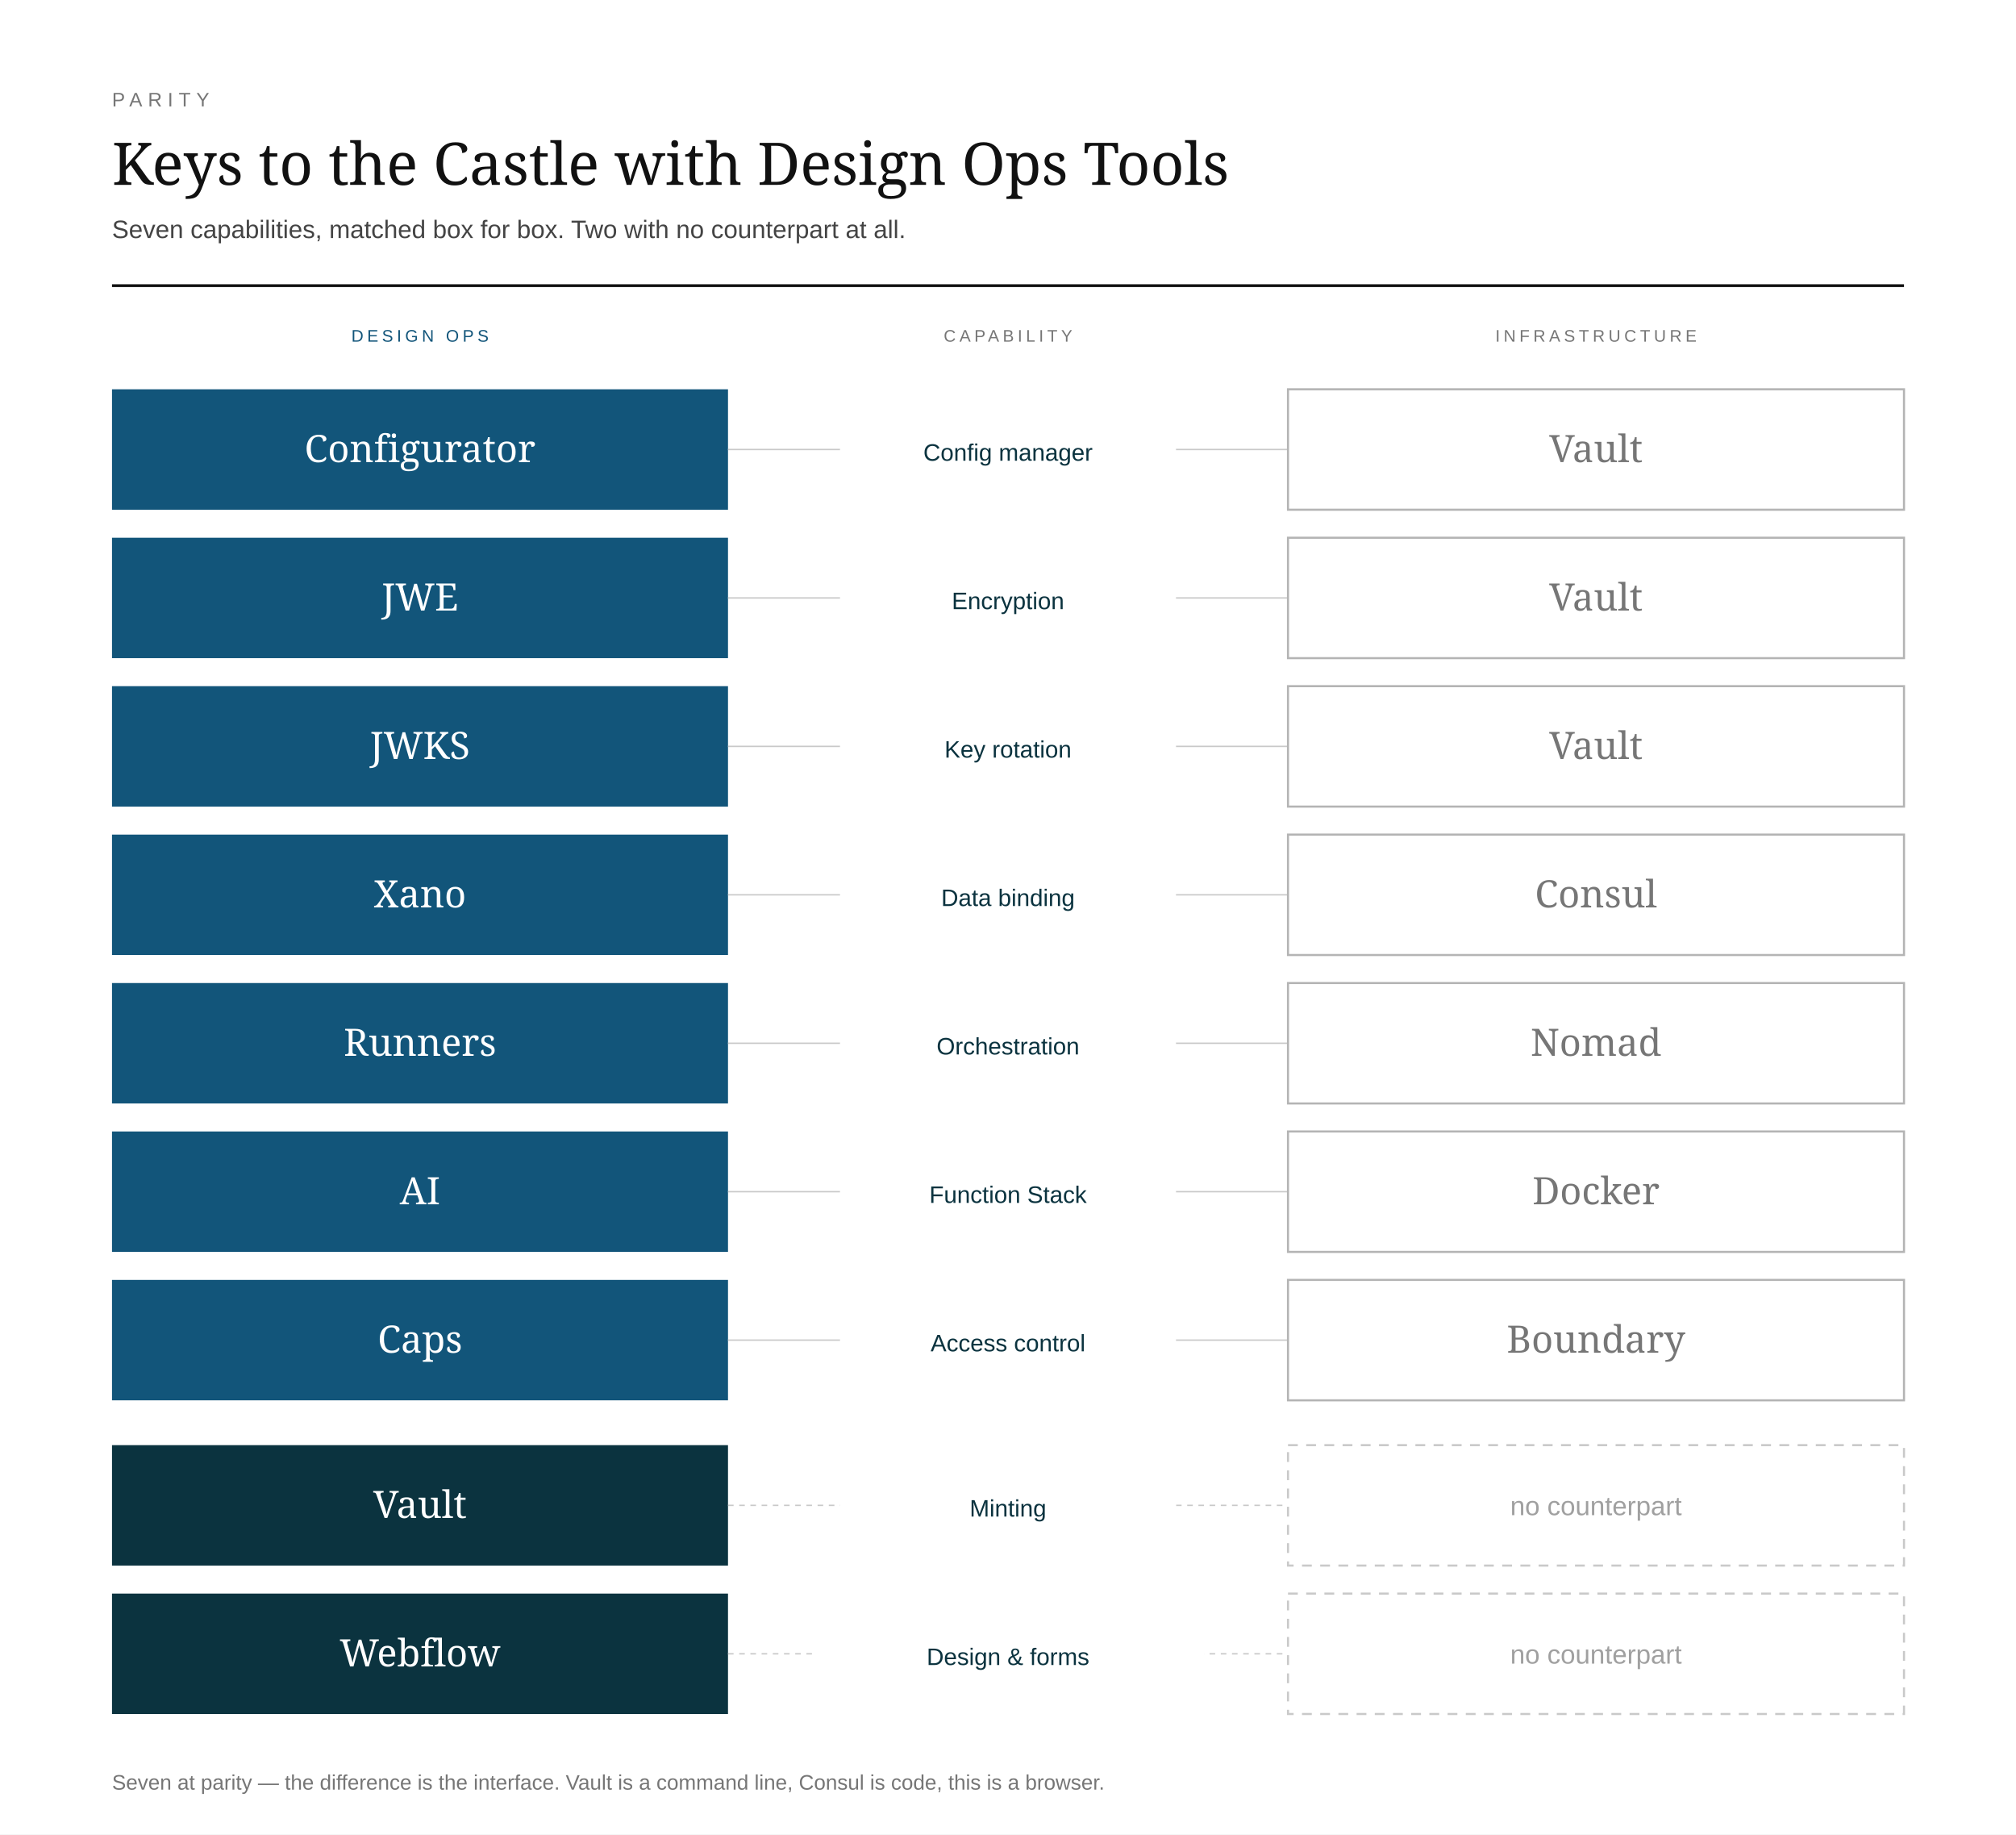
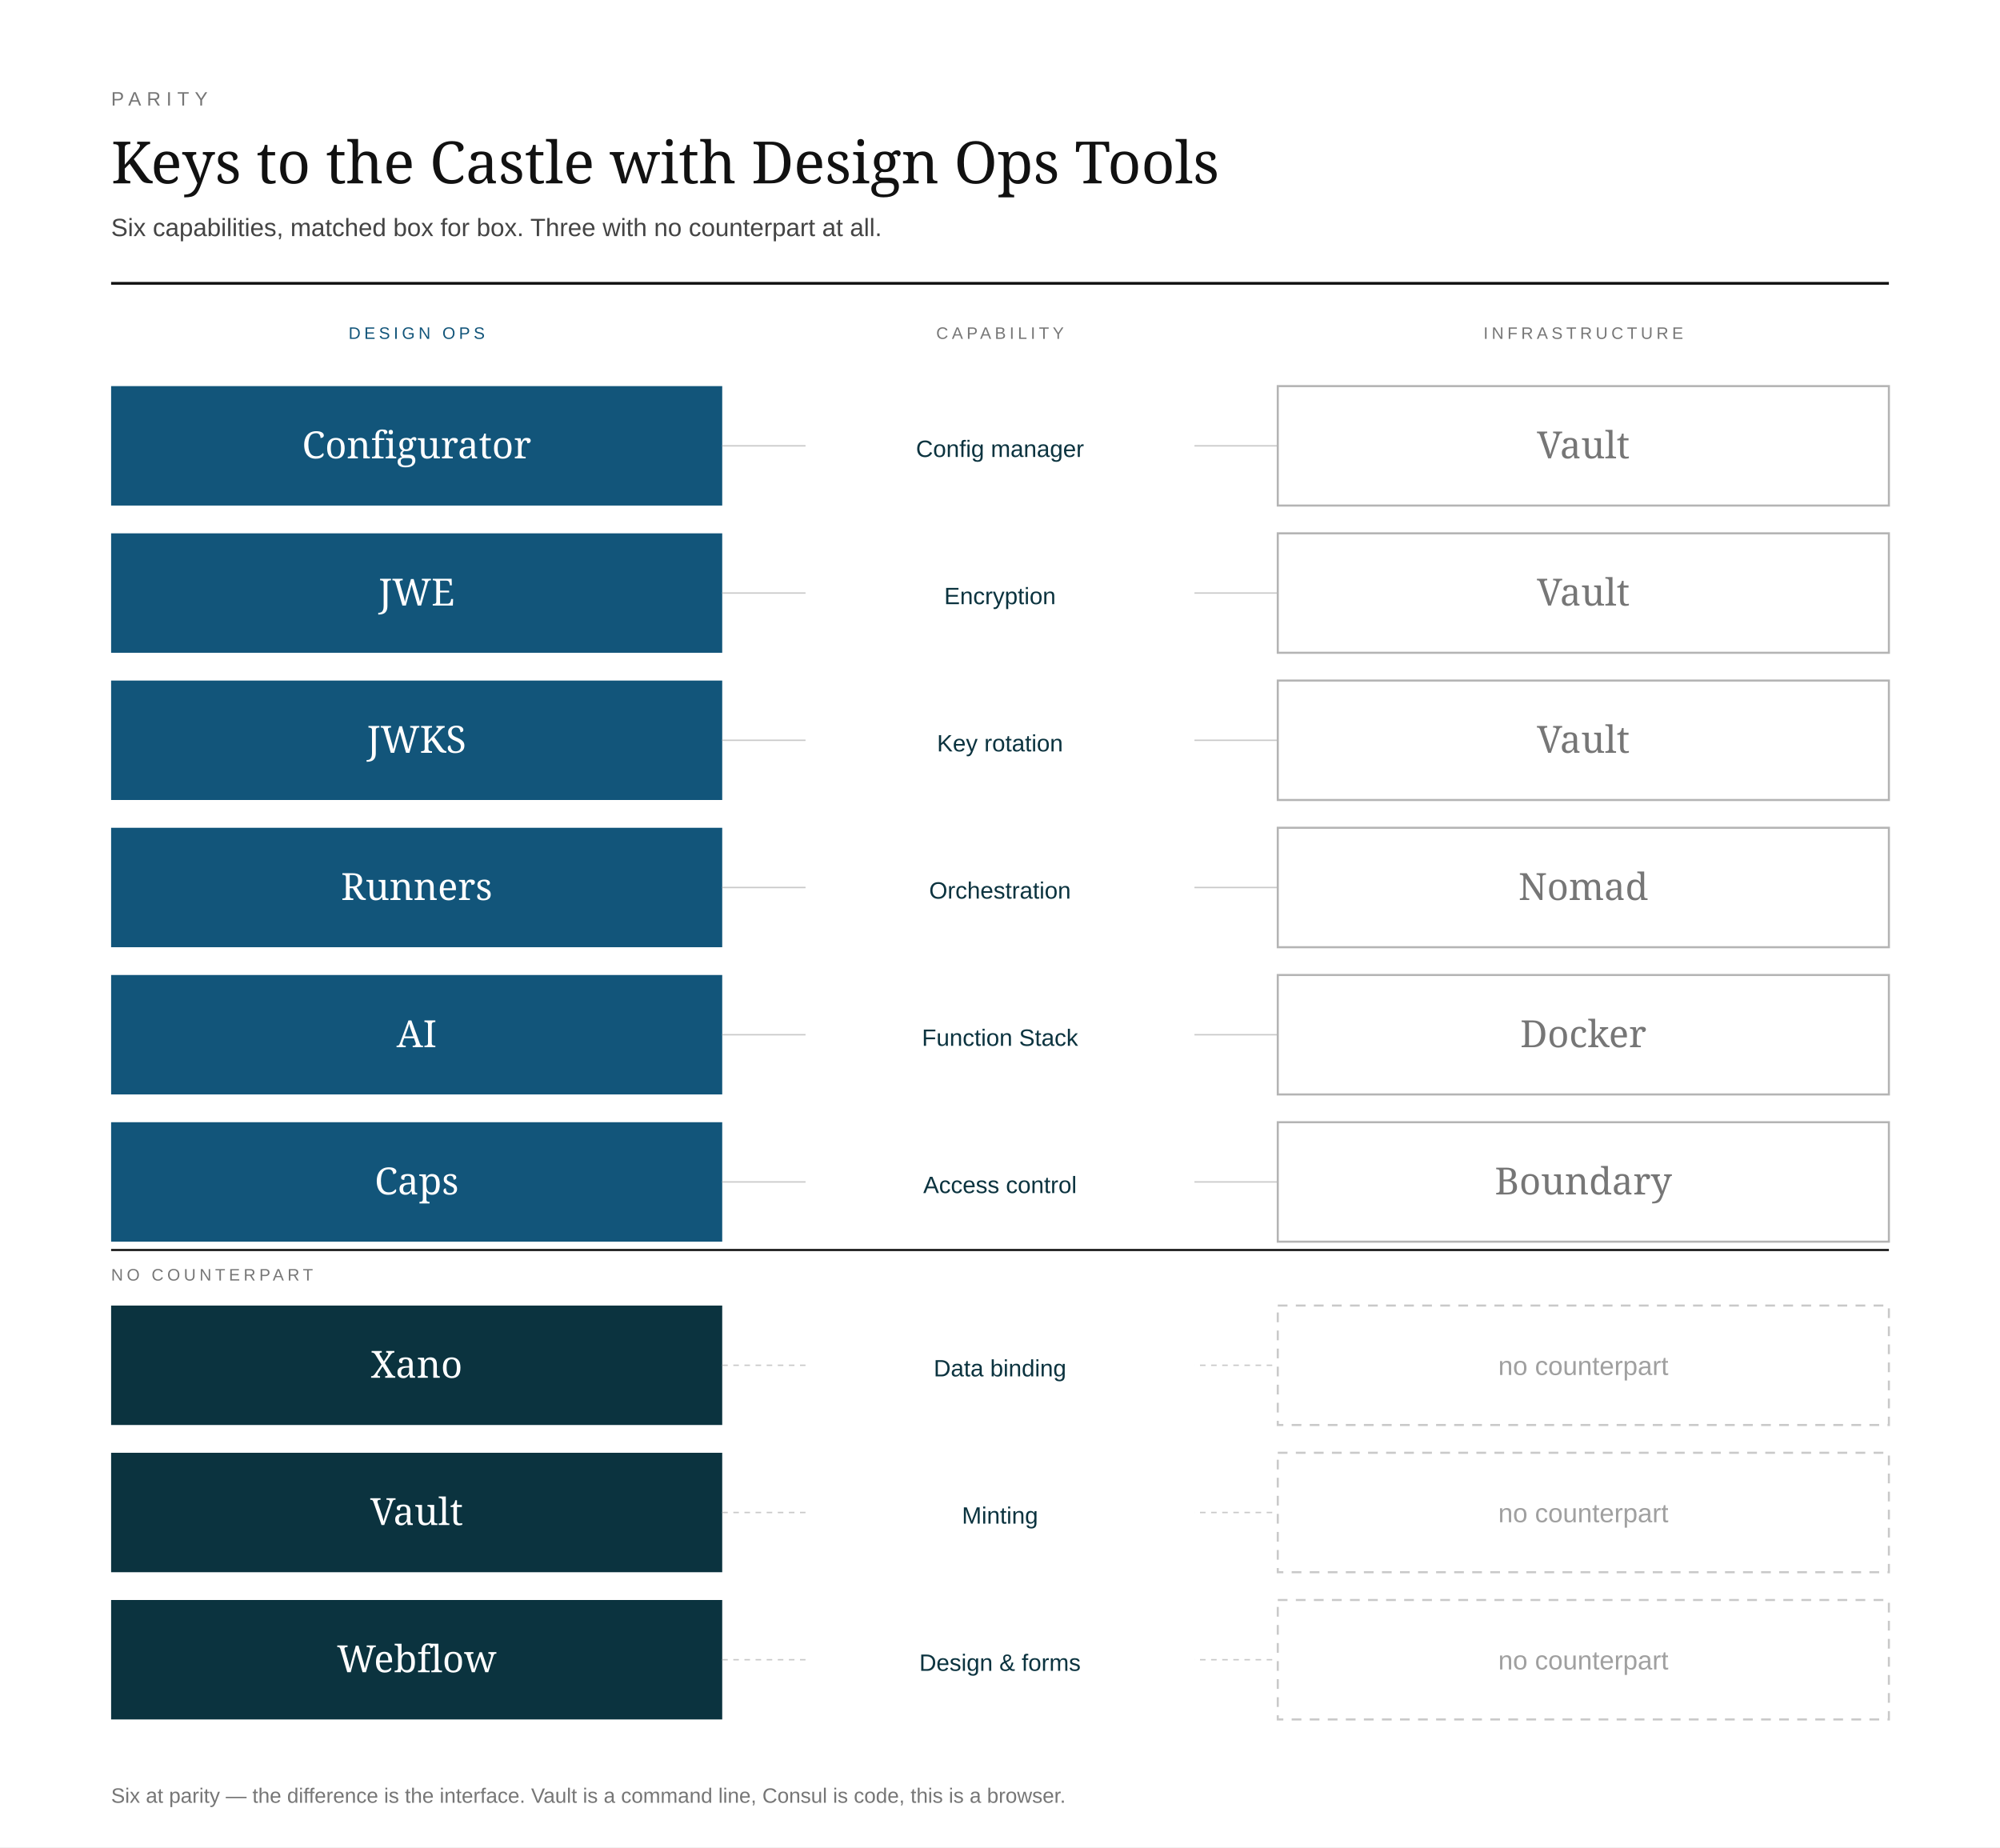
- <svg xmlns="http://www.w3.org/2000/svg" width="1440" height="1310" viewBox="0 0 1440 1310" aria-label="Parity diagram: seven capabilities matched box for box between Design Ops tools and infrastructure tools, plus minting which has no counterpart">
-   <rect id="canvas" width="1440" height="1310" fill="#ffffff" />
+ <svg xmlns="http://www.w3.org/2000/svg" width="1440" height="1330" viewBox="0 0 1440 1330" aria-label="Six capabilities matched box for box between Design Ops tools and infrastructure tools, and three with no counterpart">
+   <rect id="canvas" width="1440" height="1330" fill="#ffffff" />
  <g id="header">
    <text x="80" y="76" font-family="Arial, sans-serif" font-size="14" fill="#767676" letter-spacing="4">PARITY</text>
    <text x="80" y="132" font-family="Georgia, 'Iowan Old Style', serif" font-size="42" fill="#111">Keys to the Castle with Design Ops Tools</text>
-     <text x="80" y="170" font-family="Arial, sans-serif" font-size="18" fill="#444">Seven capabilities, matched box for box. Two with no counterpart at all.</text>
+     <text x="80" y="170" font-family="Arial, sans-serif" font-size="18" fill="#444">Six capabilities, matched box for box. Three with no counterpart at all.</text>
    <line x1="80" y1="204" x2="1360" y2="204" stroke="#111" stroke-width="2" />
    <text x="300" y="244" text-anchor="middle" font-family="Arial, sans-serif" font-size="12" fill="#12557a" letter-spacing="2.6">DESIGN OPS</text>
    <text x="720" y="244" text-anchor="middle" font-family="Arial, sans-serif" font-size="12" fill="#767676" letter-spacing="2.6">CAPABILITY</text>
    <text x="1140" y="244" text-anchor="middle" font-family="Arial, sans-serif" font-size="12" fill="#767676" letter-spacing="2.6">INFRASTRUCTURE</text>
  </g>
  <g id="row-config-manager">
    <rect class="ours" x="80" y="278" width="440" height="86" fill="#12557a" />
    <text x="300" y="330" text-anchor="middle" font-family="Georgia, serif" font-size="27" fill="#ffffff">Configurator</text>
    <line x1="520" y1="321" x2="920" y2="321" stroke="#c9c9c9" stroke-width="1" />
-     <rect x="600" y="303" width="240" height="36" fill="#ffffff" />
+     <rect x="580" y="303" width="280" height="36" fill="#ffffff" />
    <text x="720" y="329" text-anchor="middle" font-family="Arial, sans-serif" font-size="17" fill="#0b333f">Config manager</text>
    <rect class="theirs" x="920" y="278" width="440" height="86" fill="#ffffff" stroke="#b4b4b4" stroke-width="1.5" />
    <text x="1140" y="330" text-anchor="middle" font-family="Georgia, serif" font-size="27" fill="#767676">Vault</text>
  </g>
  <g id="row-encryption">
    <rect class="ours" x="80" y="384" width="440" height="86" fill="#12557a" />
    <text x="300" y="436" text-anchor="middle" font-family="Georgia, serif" font-size="27" fill="#ffffff">JWE</text>
    <line x1="520" y1="427" x2="920" y2="427" stroke="#c9c9c9" stroke-width="1" />
-     <rect x="600" y="409" width="240" height="36" fill="#ffffff" />
+     <rect x="580" y="409" width="280" height="36" fill="#ffffff" />
    <text x="720" y="435" text-anchor="middle" font-family="Arial, sans-serif" font-size="17" fill="#0b333f">Encryption</text>
    <rect class="theirs" x="920" y="384" width="440" height="86" fill="#ffffff" stroke="#b4b4b4" stroke-width="1.5" />
    <text x="1140" y="436" text-anchor="middle" font-family="Georgia, serif" font-size="27" fill="#767676">Vault</text>
  </g>
  <g id="row-key-rotation">
    <rect class="ours" x="80" y="490" width="440" height="86" fill="#12557a" />
    <text x="300" y="542" text-anchor="middle" font-family="Georgia, serif" font-size="27" fill="#ffffff">JWKS</text>
    <line x1="520" y1="533" x2="920" y2="533" stroke="#c9c9c9" stroke-width="1" />
-     <rect x="600" y="515" width="240" height="36" fill="#ffffff" />
+     <rect x="580" y="515" width="280" height="36" fill="#ffffff" />
    <text x="720" y="541" text-anchor="middle" font-family="Arial, sans-serif" font-size="17" fill="#0b333f">Key rotation</text>
    <rect class="theirs" x="920" y="490" width="440" height="86" fill="#ffffff" stroke="#b4b4b4" stroke-width="1.5" />
    <text x="1140" y="542" text-anchor="middle" font-family="Georgia, serif" font-size="27" fill="#767676">Vault</text>
  </g>
-   <g id="row-data-binding">
+   <g id="row-orchestration">
    <rect class="ours" x="80" y="596" width="440" height="86" fill="#12557a" />
-     <text x="300" y="648" text-anchor="middle" font-family="Georgia, serif" font-size="27" fill="#ffffff">Xano</text>
+     <text x="300" y="648" text-anchor="middle" font-family="Georgia, serif" font-size="27" fill="#ffffff">Runners</text>
    <line x1="520" y1="639" x2="920" y2="639" stroke="#c9c9c9" stroke-width="1" />
-     <rect x="600" y="621" width="240" height="36" fill="#ffffff" />
-     <text x="720" y="647" text-anchor="middle" font-family="Arial, sans-serif" font-size="17" fill="#0b333f">Data binding</text>
+     <rect x="580" y="621" width="280" height="36" fill="#ffffff" />
+     <text x="720" y="647" text-anchor="middle" font-family="Arial, sans-serif" font-size="17" fill="#0b333f">Orchestration</text>
    <rect class="theirs" x="920" y="596" width="440" height="86" fill="#ffffff" stroke="#b4b4b4" stroke-width="1.5" />
-     <text x="1140" y="648" text-anchor="middle" font-family="Georgia, serif" font-size="27" fill="#767676">Consul</text>
-   </g>
-   <g id="row-orchestration">
-     <rect class="ours" x="80" y="702" width="440" height="86" fill="#12557a" />
-     <text x="300" y="754" text-anchor="middle" font-family="Georgia, serif" font-size="27" fill="#ffffff">Runners</text>
-     <line x1="520" y1="745" x2="920" y2="745" stroke="#c9c9c9" stroke-width="1" />
-     <rect x="600" y="727" width="240" height="36" fill="#ffffff" />
-     <text x="720" y="753" text-anchor="middle" font-family="Arial, sans-serif" font-size="17" fill="#0b333f">Orchestration</text>
-     <rect class="theirs" x="920" y="702" width="440" height="86" fill="#ffffff" stroke="#b4b4b4" stroke-width="1.5" />
-     <text x="1140" y="754" text-anchor="middle" font-family="Georgia, serif" font-size="27" fill="#767676">Nomad</text>
+     <text x="1140" y="648" text-anchor="middle" font-family="Georgia, serif" font-size="27" fill="#767676">Nomad</text>
  </g>
  <g id="row-function-stack">
-     <rect class="ours" x="80" y="808" width="440" height="86" fill="#12557a" />
-     <text x="300" y="860" text-anchor="middle" font-family="Georgia, serif" font-size="27" fill="#ffffff">AI</text>
-     <line x1="520" y1="851" x2="920" y2="851" stroke="#c9c9c9" stroke-width="1" />
-     <rect x="600" y="833" width="240" height="36" fill="#ffffff" />
-     <text x="720" y="859" text-anchor="middle" font-family="Arial, sans-serif" font-size="17" fill="#0b333f">Function Stack</text>
-     <rect class="theirs" x="920" y="808" width="440" height="86" fill="#ffffff" stroke="#b4b4b4" stroke-width="1.5" />
-     <text x="1140" y="860" text-anchor="middle" font-family="Georgia, serif" font-size="27" fill="#767676">Docker</text>
+     <rect class="ours" x="80" y="702" width="440" height="86" fill="#12557a" />
+     <text x="300" y="754" text-anchor="middle" font-family="Georgia, serif" font-size="27" fill="#ffffff">AI</text>
+     <line x1="520" y1="745" x2="920" y2="745" stroke="#c9c9c9" stroke-width="1" />
+     <rect x="580" y="727" width="280" height="36" fill="#ffffff" />
+     <text x="720" y="753" text-anchor="middle" font-family="Arial, sans-serif" font-size="17" fill="#0b333f">Function Stack</text>
+     <rect class="theirs" x="920" y="702" width="440" height="86" fill="#ffffff" stroke="#b4b4b4" stroke-width="1.5" />
+     <text x="1140" y="754" text-anchor="middle" font-family="Georgia, serif" font-size="27" fill="#767676">Docker</text>
  </g>
  <g id="row-access-control">
-     <rect class="ours" x="80" y="914" width="440" height="86" fill="#12557a" />
-     <text x="300" y="966" text-anchor="middle" font-family="Georgia, serif" font-size="27" fill="#ffffff">Caps</text>
-     <line x1="520" y1="957" x2="920" y2="957" stroke="#c9c9c9" stroke-width="1" />
-     <rect x="600" y="939" width="240" height="36" fill="#ffffff" />
-     <text x="720" y="965" text-anchor="middle" font-family="Arial, sans-serif" font-size="17" fill="#0b333f">Access control</text>
-     <rect class="theirs" x="920" y="914" width="440" height="86" fill="#ffffff" stroke="#b4b4b4" stroke-width="1.5" />
-     <text x="1140" y="966" text-anchor="middle" font-family="Georgia, serif" font-size="27" fill="#767676">Boundary</text>
+     <rect class="ours" x="80" y="808" width="440" height="86" fill="#12557a" />
+     <text x="300" y="860" text-anchor="middle" font-family="Georgia, serif" font-size="27" fill="#ffffff">Caps</text>
+     <line x1="520" y1="851" x2="920" y2="851" stroke="#c9c9c9" stroke-width="1" />
+     <rect x="580" y="833" width="280" height="36" fill="#ffffff" />
+     <text x="720" y="859" text-anchor="middle" font-family="Arial, sans-serif" font-size="17" fill="#0b333f">Access control</text>
+     <rect class="theirs" x="920" y="808" width="440" height="86" fill="#ffffff" stroke="#b4b4b4" stroke-width="1.5" />
+     <text x="1140" y="860" text-anchor="middle" font-family="Georgia, serif" font-size="27" fill="#767676">Boundary</text>
+   </g>
+   <line x1="80" y1="900" x2="1360" y2="900" stroke="#111" stroke-width="1.5" />
+   <text x="80" y="922" font-family="Arial, sans-serif" font-size="12" fill="#767676" letter-spacing="2.6">NO COUNTERPART</text>
+   <g id="row-data-binding">
+     <rect class="ours" x="80" y="940" width="440" height="86" fill="#0b333f" />
+     <text x="300" y="992" text-anchor="middle" font-family="Georgia, serif" font-size="27" fill="#ffffff">Xano</text>
+     <line x1="520" y1="983" x2="920" y2="983" stroke="#c9c9c9" stroke-width="1" stroke-dasharray="4 4" />
+     <rect x="580" y="965" width="280" height="36" fill="#ffffff" />
+     <text x="720" y="991" text-anchor="middle" font-family="Arial, sans-serif" font-size="17" fill="#0b333f">Data binding</text>
+     <rect class="theirs" x="920" y="940" width="440" height="86" fill="#ffffff" stroke="#c9c9c9" stroke-width="1.5" stroke-dasharray="7 6" />
+     <text x="1140" y="990" text-anchor="middle" font-family="Arial, sans-serif" font-size="19" fill="#a0a0a0">no counterpart</text>
  </g>
  <g id="row-minting">
-     <rect class="ours" x="80" y="1032" width="440" height="86" fill="#0b333f" />
-     <text x="300" y="1084" text-anchor="middle" font-family="Georgia, serif" font-size="27" fill="#ffffff">Vault</text>
-     <line x1="520" y1="1075" x2="920" y2="1075" stroke="#c9c9c9" stroke-width="1" stroke-dasharray="4 4" />
-     <rect x="600" y="1057" width="240" height="36" fill="#ffffff" />
-     <text x="720" y="1083" text-anchor="middle" font-family="Arial, sans-serif" font-size="17" fill="#0b333f">Minting</text>
-     <rect class="theirs" x="920" y="1032" width="440" height="86" fill="#ffffff" stroke="#c9c9c9" stroke-width="1.5" stroke-dasharray="7 6" />
-     <text x="1140" y="1082" text-anchor="middle" font-family="Arial, sans-serif" font-size="19" fill="#a0a0a0">no counterpart</text>
+     <rect class="ours" x="80" y="1046" width="440" height="86" fill="#0b333f" />
+     <text x="300" y="1098" text-anchor="middle" font-family="Georgia, serif" font-size="27" fill="#ffffff">Vault</text>
+     <line x1="520" y1="1089" x2="920" y2="1089" stroke="#c9c9c9" stroke-width="1" stroke-dasharray="4 4" />
+     <rect x="580" y="1071" width="280" height="36" fill="#ffffff" />
+     <text x="720" y="1097" text-anchor="middle" font-family="Arial, sans-serif" font-size="17" fill="#0b333f">Minting</text>
+     <rect class="theirs" x="920" y="1046" width="440" height="86" fill="#ffffff" stroke="#c9c9c9" stroke-width="1.5" stroke-dasharray="7 6" />
+     <text x="1140" y="1096" text-anchor="middle" font-family="Arial, sans-serif" font-size="19" fill="#a0a0a0">no counterpart</text>
  </g>
  <g id="row-webflow">
-     <rect class="ours" x="80" y="1138" width="440" height="86" fill="#0b333f" />
-     <text x="300" y="1190" text-anchor="middle" font-family="Georgia, serif" font-size="27" fill="#ffffff">Webflow</text>
-     <line x1="520" y1="1181" x2="920" y2="1181" stroke="#c9c9c9" stroke-width="1" stroke-dasharray="4 4" />
-     <rect x="580" y="1163" width="280" height="36" fill="#ffffff" />
-     <text x="720" y="1189" text-anchor="middle" font-family="Arial, sans-serif" font-size="17" fill="#0b333f">Design &amp; forms</text>
-     <rect class="theirs" x="920" y="1138" width="440" height="86" fill="#ffffff" stroke="#c9c9c9" stroke-width="1.5" stroke-dasharray="7 6" />
-     <text x="1140" y="1188" text-anchor="middle" font-family="Arial, sans-serif" font-size="19" fill="#a0a0a0">no counterpart</text>
+     <rect class="ours" x="80" y="1152" width="440" height="86" fill="#0b333f" />
+     <text x="300" y="1204" text-anchor="middle" font-family="Georgia, serif" font-size="27" fill="#ffffff">Webflow</text>
+     <line x1="520" y1="1195" x2="920" y2="1195" stroke="#c9c9c9" stroke-width="1" stroke-dasharray="4 4" />
+     <rect x="580" y="1177" width="280" height="36" fill="#ffffff" />
+     <text x="720" y="1203" text-anchor="middle" font-family="Arial, sans-serif" font-size="17" fill="#0b333f">Design &amp; forms</text>
+     <rect class="theirs" x="920" y="1152" width="440" height="86" fill="#ffffff" stroke="#c9c9c9" stroke-width="1.5" stroke-dasharray="7 6" />
+     <text x="1140" y="1202" text-anchor="middle" font-family="Arial, sans-serif" font-size="19" fill="#a0a0a0">no counterpart</text>
  </g>
  <g id="footer">
-     <text x="80" y="1278" font-family="Arial, sans-serif" font-size="15" fill="#767676">Seven at parity — the difference is the interface. Vault is a command line, Consul is code, this is a browser.</text>
+     <text x="80" y="1298" font-family="Arial, sans-serif" font-size="15" fill="#767676">Six at parity — the difference is the interface. Vault is a command line, Consul is code, this is a browser.</text>
  </g>
</svg>
